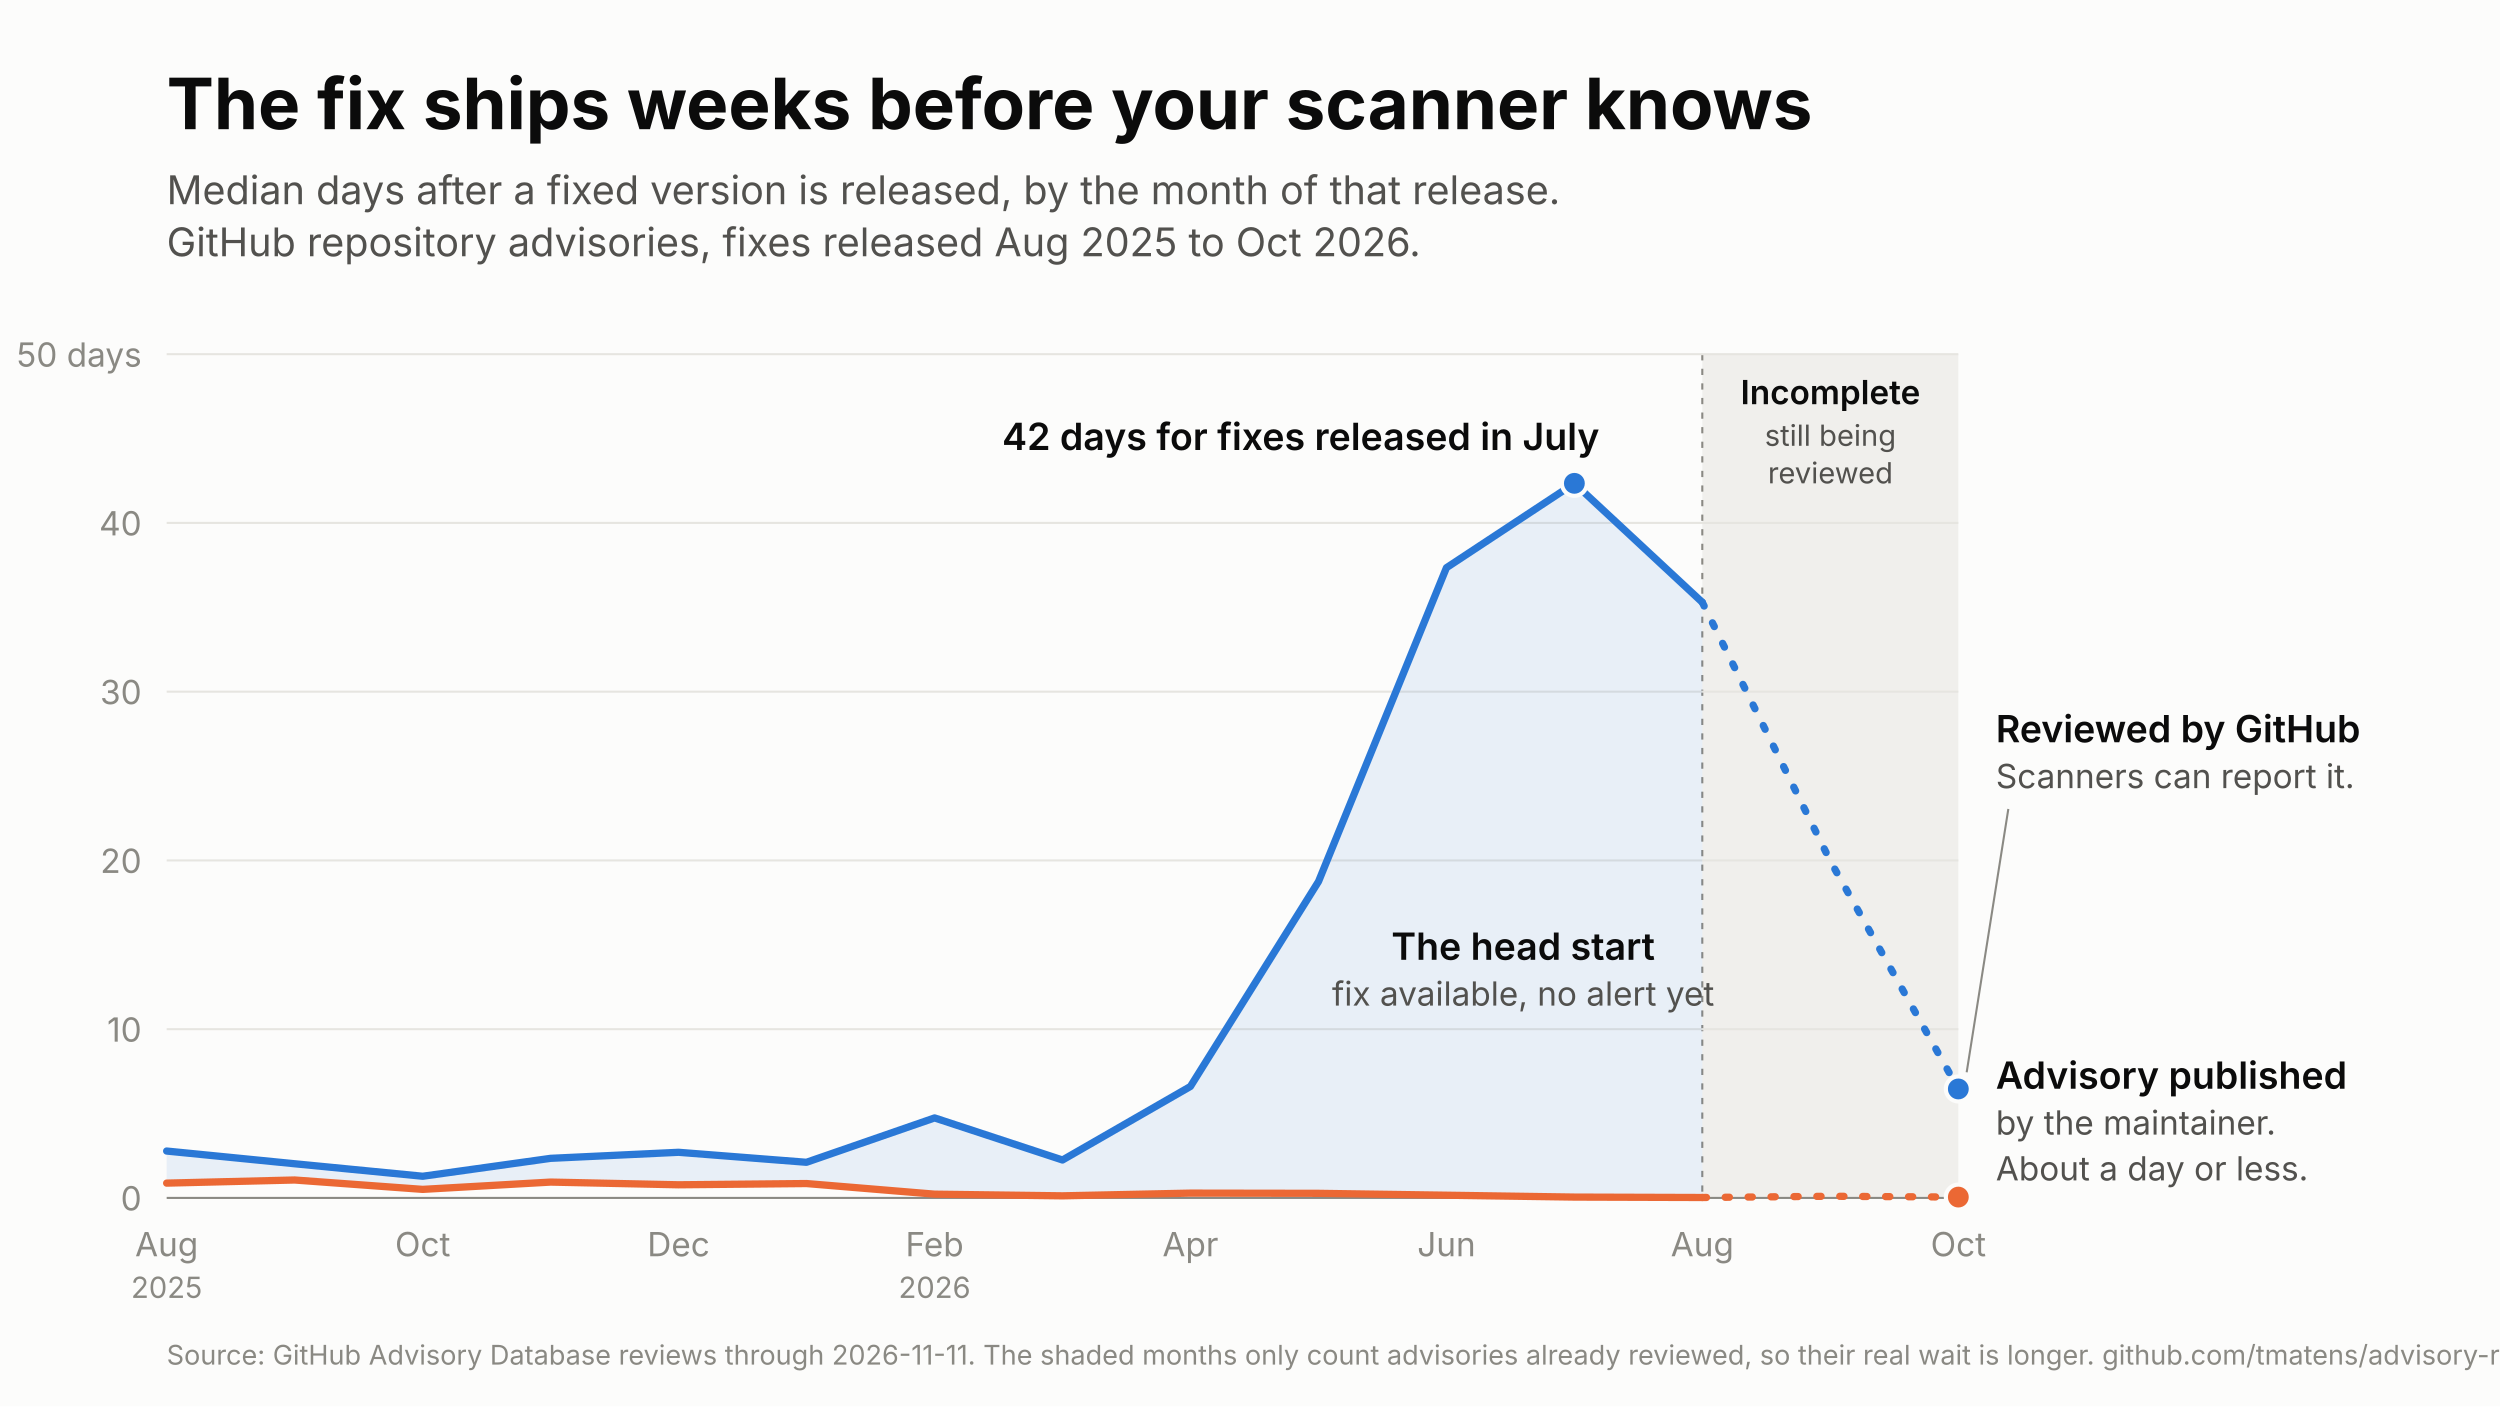
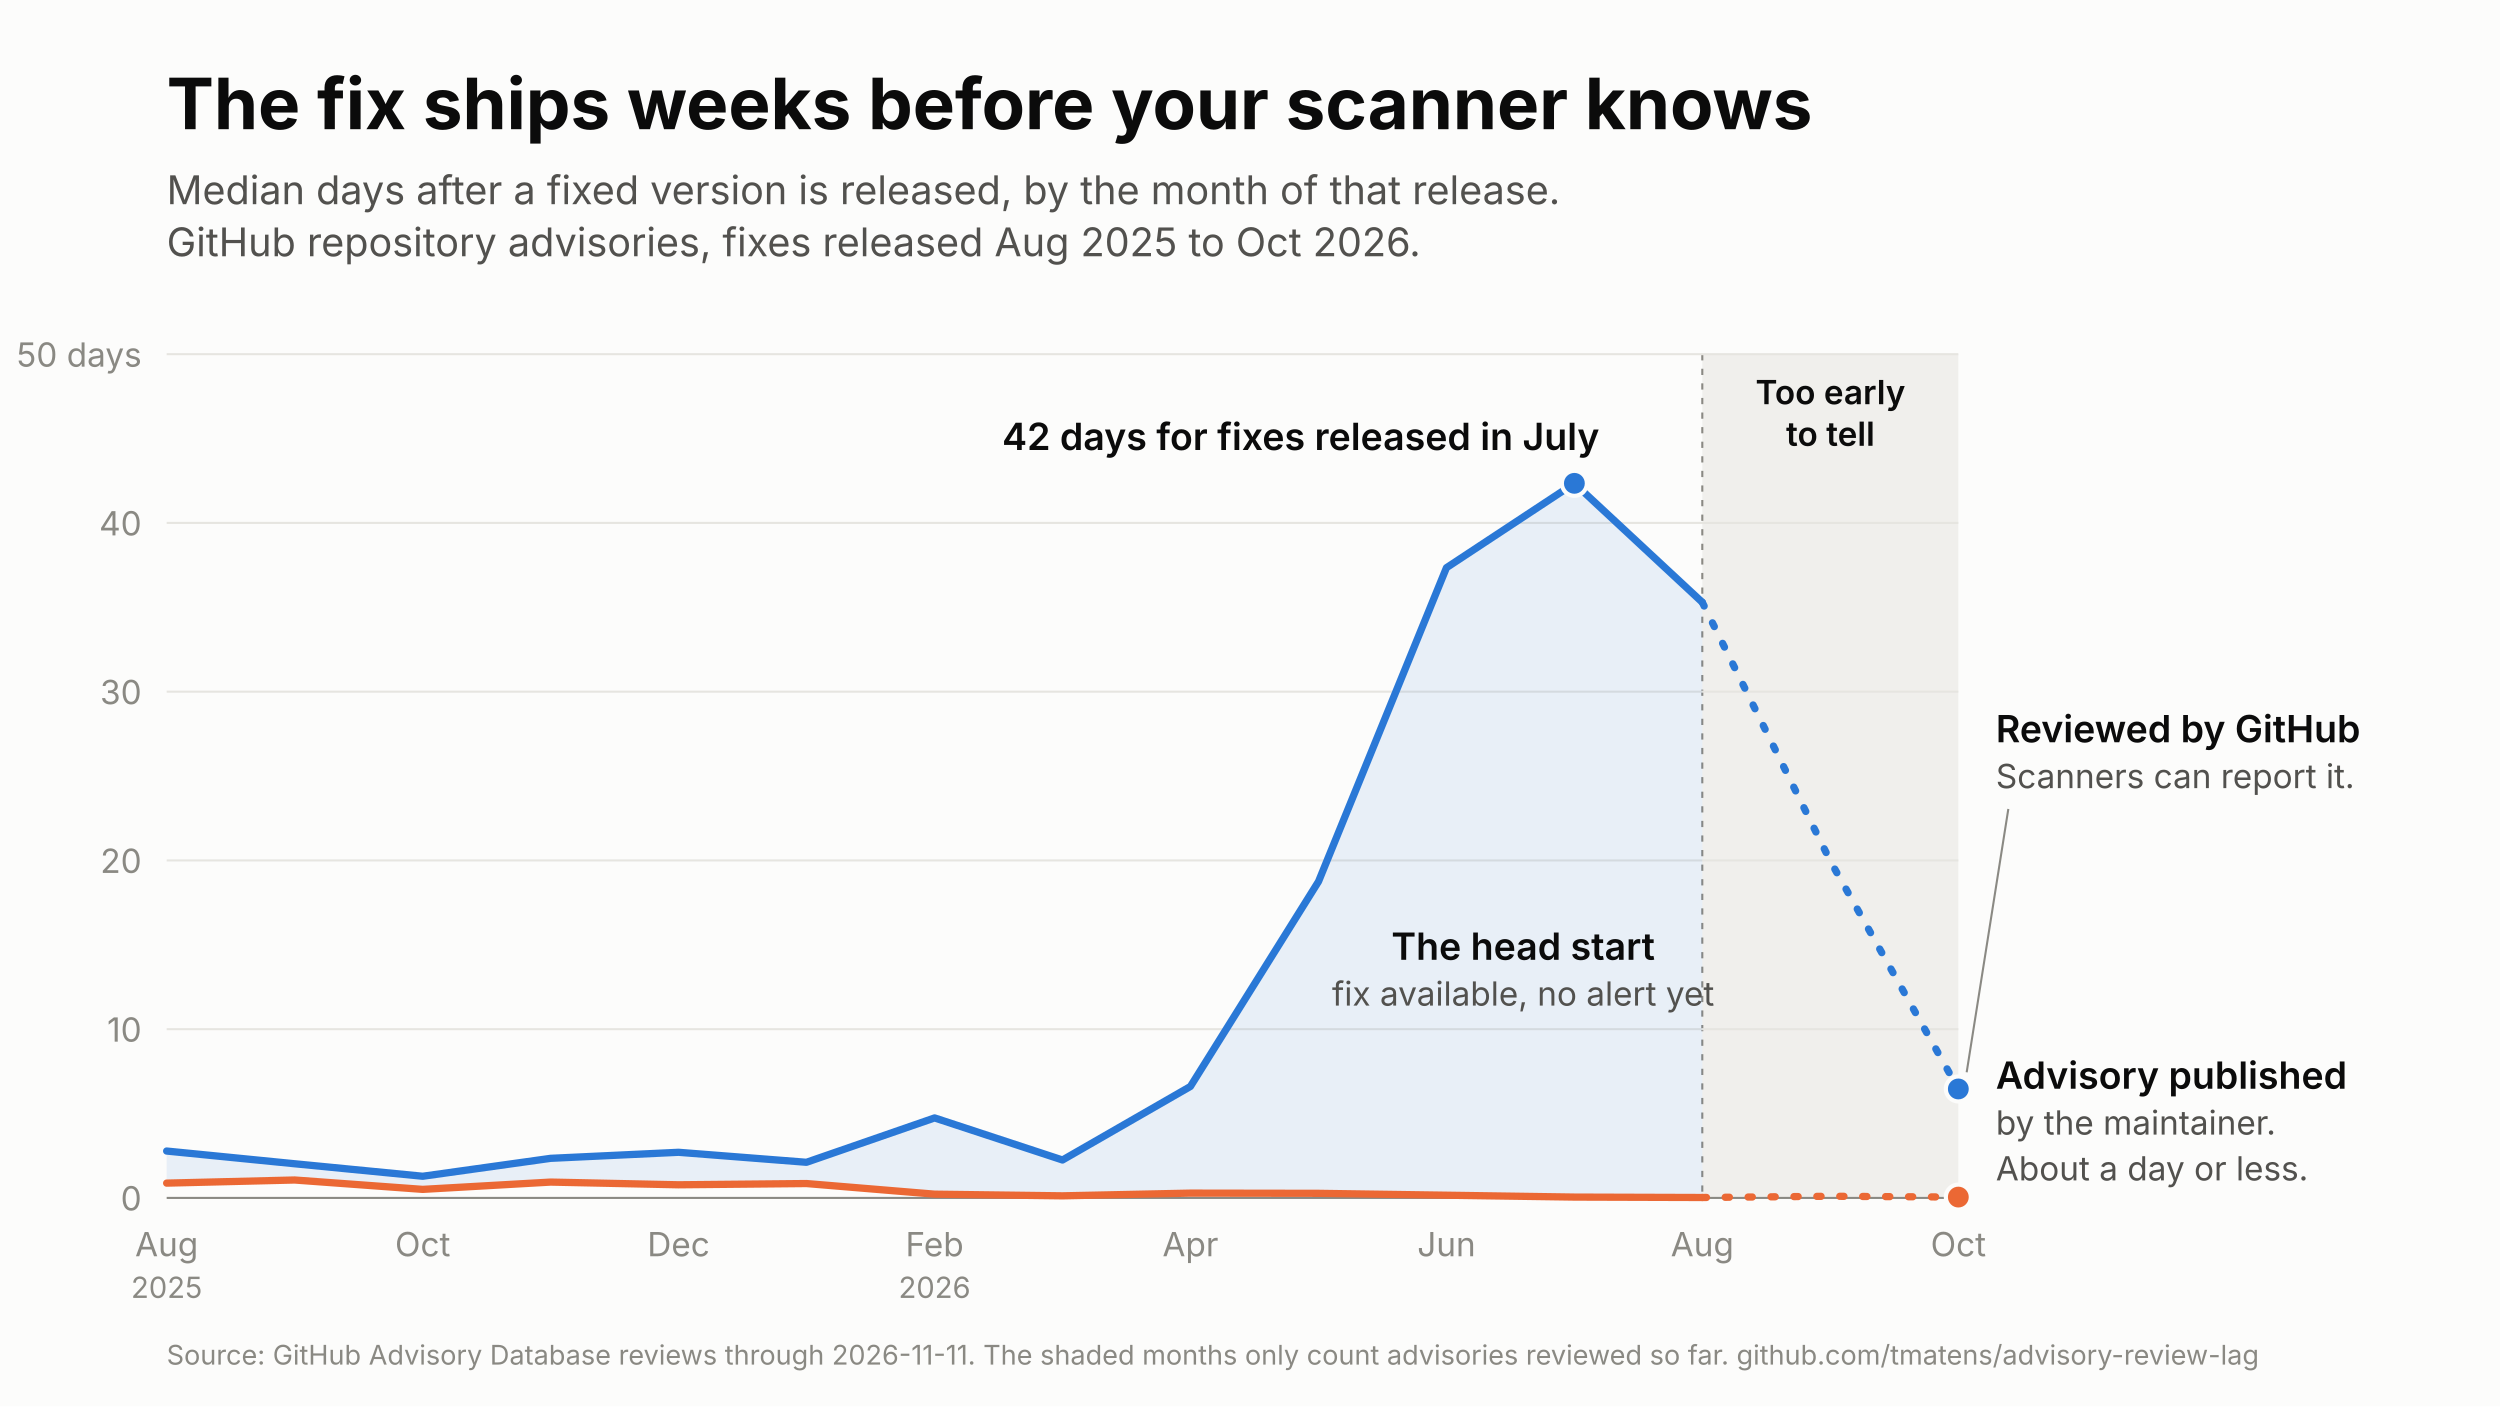
<svg xmlns="http://www.w3.org/2000/svg" width="1200" height="675" viewBox="0 0 1200 675">
  <rect width="1200" height="675" fill="#fcfcfb" />
  <text x="80.0" y="62.0" font-family="Inter, Helvetica Neue, Helvetica, Arial, sans-serif" font-size="34" font-weight="700" fill="#0b0b0b" text-anchor="start">The fix ships weeks before your scanner knows</text>
  <text x="80.0" y="98.0" font-family="Inter, Helvetica Neue, Helvetica, Arial, sans-serif" font-size="19" font-weight="400" fill="#52514e" text-anchor="start">Median days after a fixed version is released, by the month of that release.</text>
  <text x="80.0" y="123.0" font-family="Inter, Helvetica Neue, Helvetica, Arial, sans-serif" font-size="19" font-weight="400" fill="#52514e" text-anchor="start">GitHub repository advisories, fixes released Aug 2025 to Oct 2026.</text>
  <rect x="817.1" y="170.0" width="122.9" height="405.0" fill="#f0efec" />
  <line x1="817.1" x2="817.1" y1="170.0" y2="575.0" stroke="#8a8983" stroke-width="1" stroke-dasharray="3 4" />
-   <text x="878.6" y="194.0" font-family="Inter, Helvetica Neue, Helvetica, Arial, sans-serif" font-size="16" font-weight="600" fill="#0b0b0b" text-anchor="middle">Incomplete</text>
-   <text x="878.6" y="214.0" font-family="Inter, Helvetica Neue, Helvetica, Arial, sans-serif" font-size="14" font-weight="400" fill="#52514e" text-anchor="middle">still being</text>
-   <text x="878.6" y="232.0" font-family="Inter, Helvetica Neue, Helvetica, Arial, sans-serif" font-size="14" font-weight="400" fill="#52514e" text-anchor="middle">reviewed</text>
+   <text x="878.6" y="194.0" font-family="Inter, Helvetica Neue, Helvetica, Arial, sans-serif" font-size="16" font-weight="600" fill="#0b0b0b" text-anchor="middle">Too early</text>
+   <text x="878.6" y="214.0" font-family="Inter, Helvetica Neue, Helvetica, Arial, sans-serif" font-size="16" font-weight="600" fill="#0b0b0b" text-anchor="middle">to tell</text>
  <line x1="80" x2="940" y1="575.0" y2="575.0" stroke="#8a8983" stroke-width="1" />
  <text x="68.0" y="581.0" font-family="Inter, Helvetica Neue, Helvetica, Arial, sans-serif" font-size="16" font-weight="400" fill="#8a8983" text-anchor="end">0</text>
  <line x1="80" x2="940" y1="494.0" y2="494.0" stroke="#e6e5e0" stroke-width="1" />
  <text x="68.0" y="500.0" font-family="Inter, Helvetica Neue, Helvetica, Arial, sans-serif" font-size="16" font-weight="400" fill="#8a8983" text-anchor="end">10</text>
  <line x1="80" x2="940" y1="413.0" y2="413.0" stroke="#e6e5e0" stroke-width="1" />
  <text x="68.0" y="419.0" font-family="Inter, Helvetica Neue, Helvetica, Arial, sans-serif" font-size="16" font-weight="400" fill="#8a8983" text-anchor="end">20</text>
  <line x1="80" x2="940" y1="332.0" y2="332.0" stroke="#e6e5e0" stroke-width="1" />
  <text x="68.0" y="338.0" font-family="Inter, Helvetica Neue, Helvetica, Arial, sans-serif" font-size="16" font-weight="400" fill="#8a8983" text-anchor="end">30</text>
  <line x1="80" x2="940" y1="251.0" y2="251.0" stroke="#e6e5e0" stroke-width="1" />
  <text x="68.0" y="257.0" font-family="Inter, Helvetica Neue, Helvetica, Arial, sans-serif" font-size="16" font-weight="400" fill="#8a8983" text-anchor="end">40</text>
  <line x1="80" x2="940" y1="170.0" y2="170.0" stroke="#e6e5e0" stroke-width="1" />
  <text x="68.0" y="176.0" font-family="Inter, Helvetica Neue, Helvetica, Arial, sans-serif" font-size="16" font-weight="400" fill="#8a8983" text-anchor="end">50 days</text>
  <text x="80.0" y="603.0" font-family="Inter, Helvetica Neue, Helvetica, Arial, sans-serif" font-size="16" font-weight="400" fill="#8a8983" text-anchor="middle">Aug</text>
  <text x="80.0" y="623.0" font-family="Inter, Helvetica Neue, Helvetica, Arial, sans-serif" font-size="14" font-weight="400" fill="#8a8983" text-anchor="middle">2025</text>
  <text x="202.9" y="603.0" font-family="Inter, Helvetica Neue, Helvetica, Arial, sans-serif" font-size="16" font-weight="400" fill="#8a8983" text-anchor="middle">Oct</text>
  <text x="325.7" y="603.0" font-family="Inter, Helvetica Neue, Helvetica, Arial, sans-serif" font-size="16" font-weight="400" fill="#8a8983" text-anchor="middle">Dec</text>
  <text x="448.6" y="603.0" font-family="Inter, Helvetica Neue, Helvetica, Arial, sans-serif" font-size="16" font-weight="400" fill="#8a8983" text-anchor="middle">Feb</text>
  <text x="448.6" y="623.0" font-family="Inter, Helvetica Neue, Helvetica, Arial, sans-serif" font-size="14" font-weight="400" fill="#8a8983" text-anchor="middle">2026</text>
  <text x="571.4" y="603.0" font-family="Inter, Helvetica Neue, Helvetica, Arial, sans-serif" font-size="16" font-weight="400" fill="#8a8983" text-anchor="middle">Apr</text>
  <text x="694.3" y="603.0" font-family="Inter, Helvetica Neue, Helvetica, Arial, sans-serif" font-size="16" font-weight="400" fill="#8a8983" text-anchor="middle">Jun</text>
  <text x="817.1" y="603.0" font-family="Inter, Helvetica Neue, Helvetica, Arial, sans-serif" font-size="16" font-weight="400" fill="#8a8983" text-anchor="middle">Aug</text>
  <text x="940.0" y="603.0" font-family="Inter, Helvetica Neue, Helvetica, Arial, sans-serif" font-size="16" font-weight="400" fill="#8a8983" text-anchor="middle">Oct</text>
  <path d="M80.0,552.5 L141.4,558.6 L202.9,564.6 L264.3,556.0 L325.7,553.1 L387.1,557.9 L448.6,536.6 L510.0,556.8 L571.4,521.5 L632.9,423.1 L694.3,272.5 L755.7,232.0 L817.1,289.1 L817.1,574.8 L755.7,574.6 L694.3,573.7 L632.9,572.8 L571.4,572.7 L510.0,574.0 L448.6,573.2 L387.1,568.1 L325.7,568.7 L264.3,567.4 L202.9,570.9 L141.4,566.4 L80.0,567.9 Z" fill="#2a78d6" fill-opacity="0.09" />
  <path d="M80.0,552.5 L141.4,558.6 L202.9,564.6 L264.3,556.0 L325.7,553.1 L387.1,557.9 L448.6,536.6 L510.0,556.8 L571.4,521.5 L632.9,423.1 L694.3,272.5 L755.7,232.0 L817.1,289.1" fill="none" stroke="#2a78d6" stroke-width="3.5" stroke-linejoin="round" stroke-linecap="round" />
  <path d="M817.1,289.1 L878.6,413.4 L940.0,522.7" fill="none" stroke="#2a78d6" stroke-width="3.5" stroke-linecap="round" stroke-dasharray="2 9" />
  <circle cx="940.0" cy="522.7" r="6" fill="#2a78d6" stroke="#fcfcfb" stroke-width="2" />
  <path d="M80.0,567.9 L141.4,566.4 L202.9,570.9 L264.3,567.4 L325.7,568.7 L387.1,568.1 L448.6,573.2 L510.0,574.0 L571.4,572.7 L632.9,572.8 L694.3,573.7 L755.7,574.6 L817.1,574.8" fill="none" stroke="#eb6834" stroke-width="3.5" stroke-linejoin="round" stroke-linecap="round" />
  <path d="M817.1,574.8 L878.6,574.2 L940.0,574.6" fill="none" stroke="#eb6834" stroke-width="3.5" stroke-linecap="round" stroke-dasharray="2 9" />
  <circle cx="940.0" cy="574.6" r="6" fill="#eb6834" stroke="#fcfcfb" stroke-width="2" />
  <line x1="944.0" y1="514.7" x2="964.0" y2="388.3" stroke="#8a8983" stroke-width="1" />
  <text x="958.0" y="356.3" font-family="Inter, Helvetica Neue, Helvetica, Arial, sans-serif" font-size="18" font-weight="600" fill="#0b0b0b" text-anchor="start">Reviewed by GitHub</text>
  <text x="958.0" y="378.3" font-family="Inter, Helvetica Neue, Helvetica, Arial, sans-serif" font-size="16" font-weight="400" fill="#52514e" text-anchor="start">Scanners can report it.</text>
  <text x="958.0" y="522.6" font-family="Inter, Helvetica Neue, Helvetica, Arial, sans-serif" font-size="18" font-weight="600" fill="#0b0b0b" text-anchor="start">Advisory published</text>
  <text x="958.0" y="544.6" font-family="Inter, Helvetica Neue, Helvetica, Arial, sans-serif" font-size="16" font-weight="400" fill="#52514e" text-anchor="start">by the maintainer.</text>
  <text x="958.0" y="566.6" font-family="Inter, Helvetica Neue, Helvetica, Arial, sans-serif" font-size="16" font-weight="400" fill="#52514e" text-anchor="start">About a day or less.</text>
  <circle cx="755.7" cy="232.0" r="6" fill="#2a78d6" stroke="#fcfcfb" stroke-width="2" />
  <text x="767.7" y="216.0" font-family="Inter, Helvetica Neue, Helvetica, Arial, sans-serif" font-size="18" font-weight="600" fill="#0b0b0b" text-anchor="end">42 days for fixes released in July</text>
  <text x="731.1" y="460.7" font-family="Inter, Helvetica Neue, Helvetica, Arial, sans-serif" font-size="18" font-weight="600" fill="#0b0b0b" text-anchor="middle">The head start</text>
  <text x="731.1" y="482.7" font-family="Inter, Helvetica Neue, Helvetica, Arial, sans-serif" font-size="16" font-weight="400" fill="#52514e" text-anchor="middle">fix available, no alert yet</text>
-   <text x="80.0" y="655.0" font-family="Inter, Helvetica Neue, Helvetica, Arial, sans-serif" font-size="13" font-weight="400" fill="#8a8983" text-anchor="start">Source: GitHub Advisory Database reviews through 2026-11-11. The shaded months only count advisories already reviewed, so their real wait is longer. github.com/tmatens/advisory-review-lag</text>
+   <text x="80.0" y="655.0" font-family="Inter, Helvetica Neue, Helvetica, Arial, sans-serif" font-size="13" font-weight="400" fill="#8a8983" text-anchor="start">Source: GitHub Advisory Database reviews through 2026-11-11. The shaded months only count advisories reviewed so far. github.com/tmatens/advisory-review-lag</text>
</svg>
